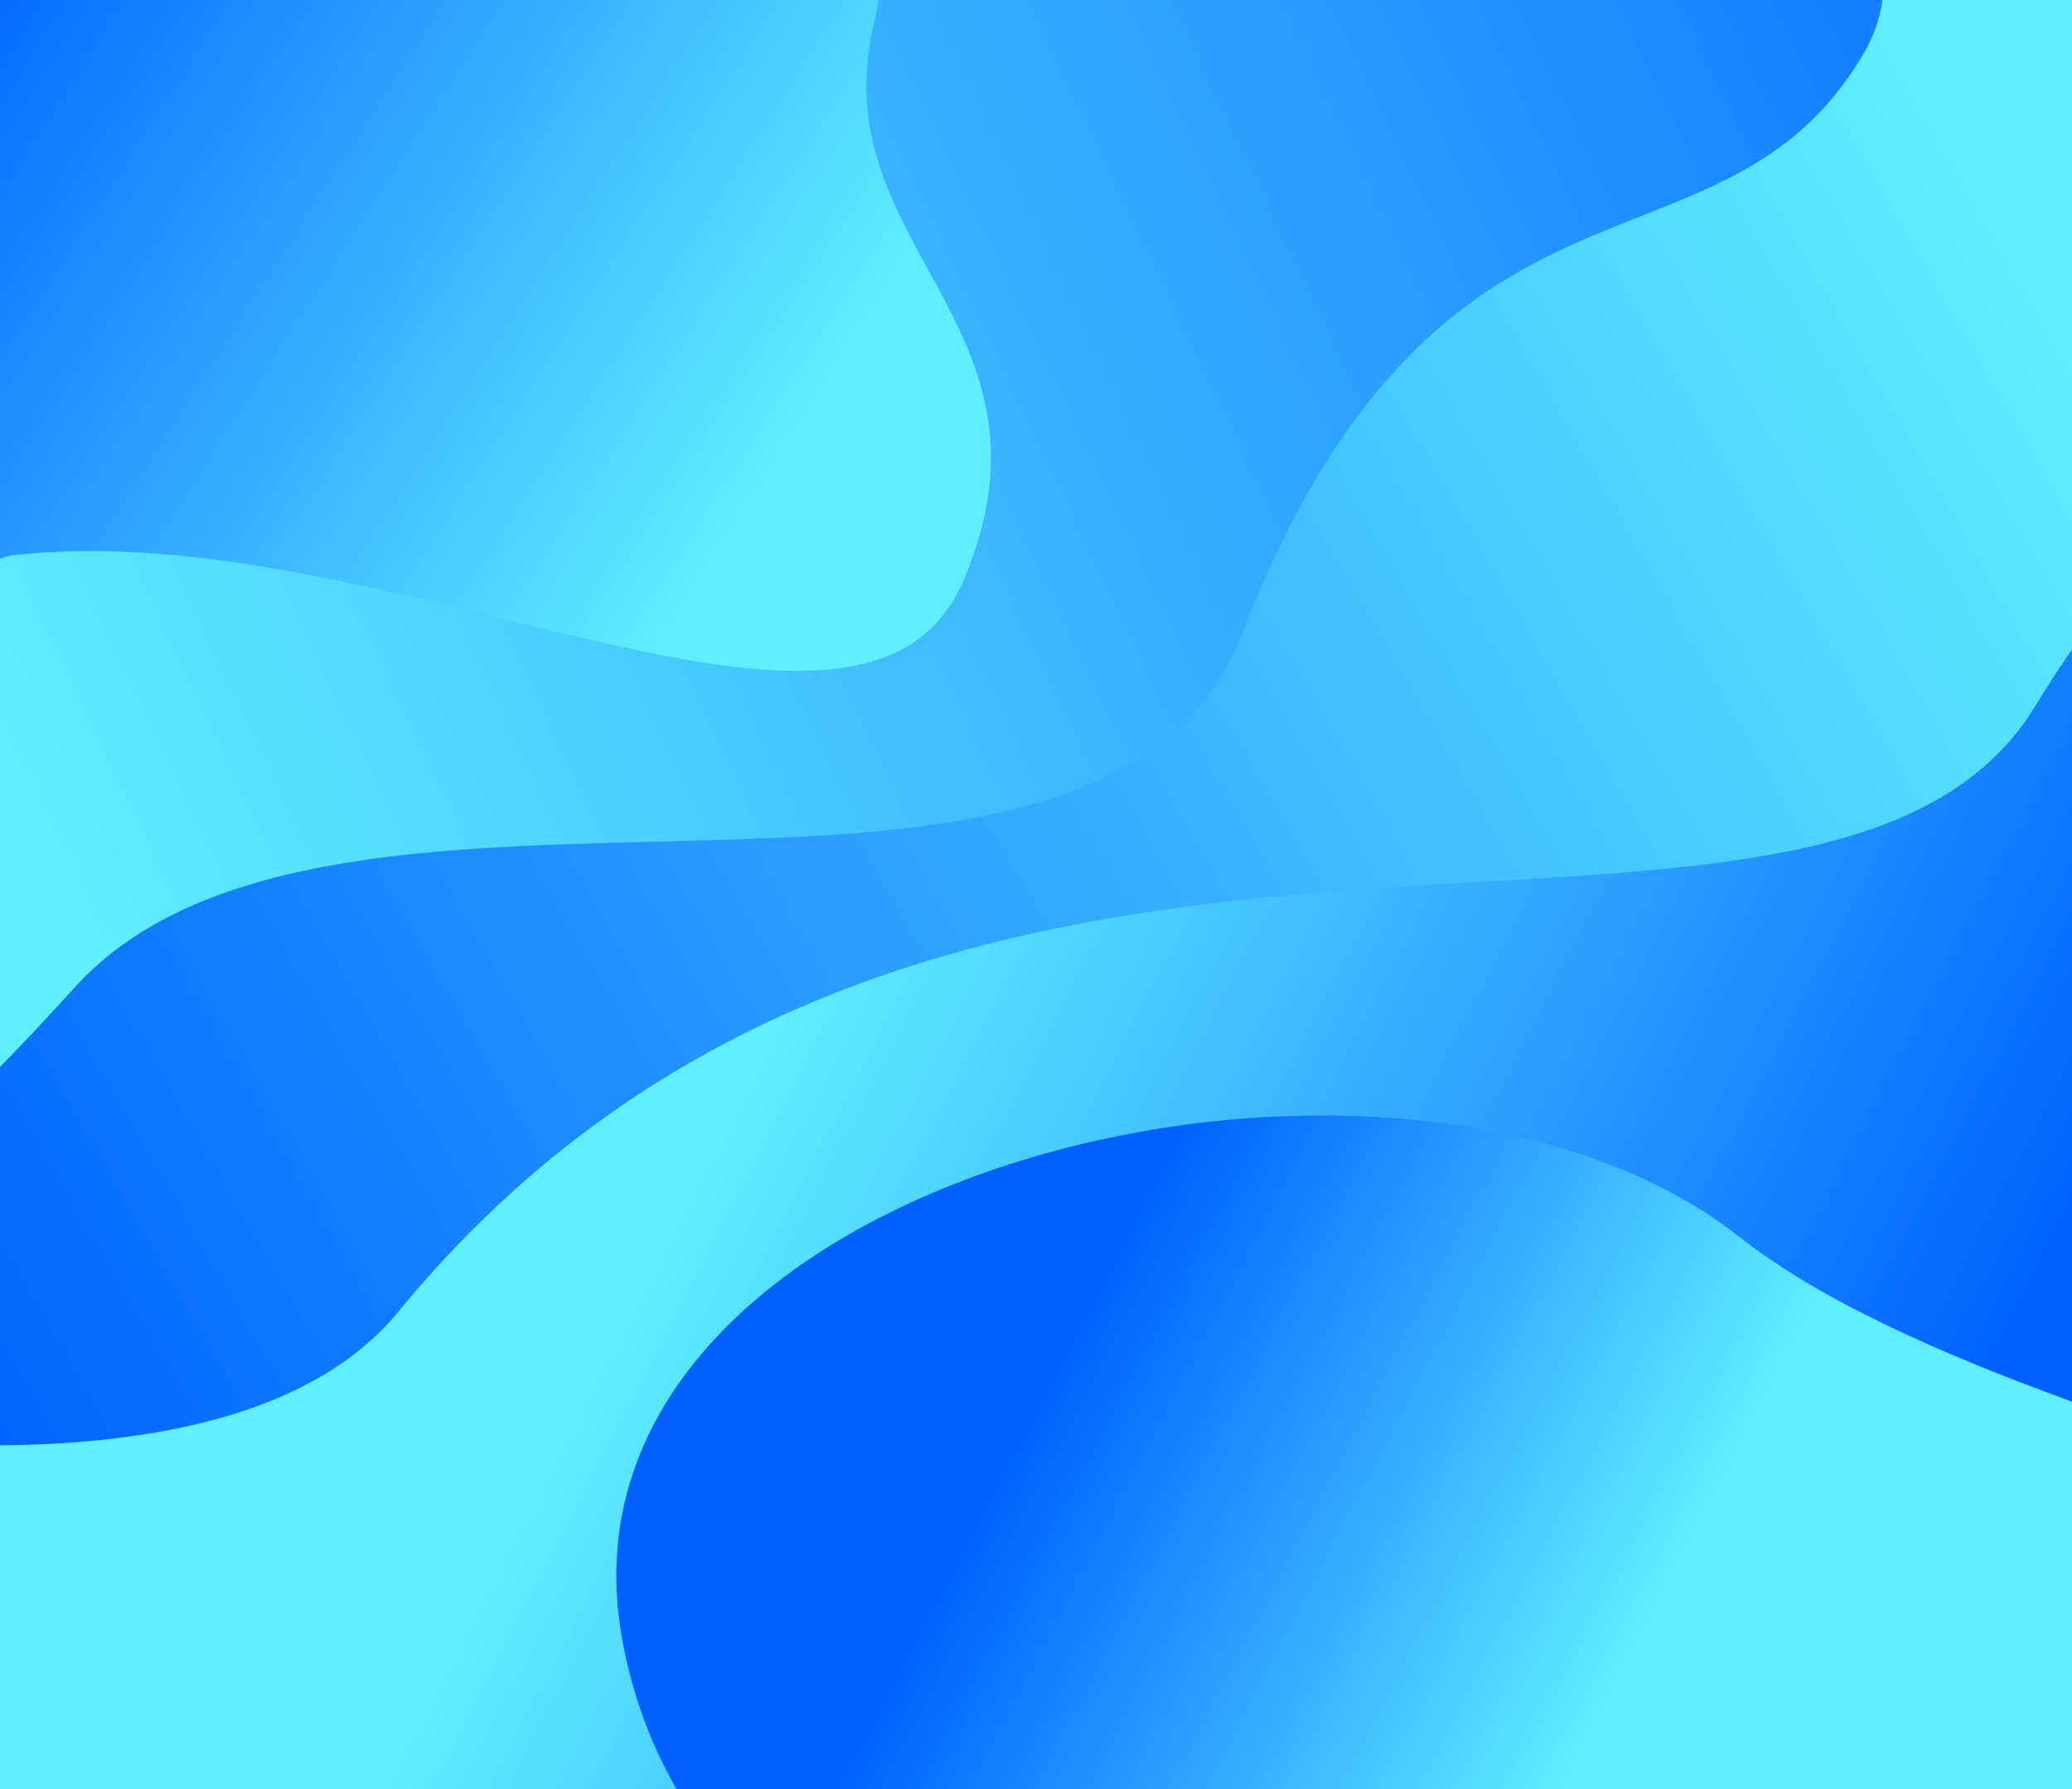
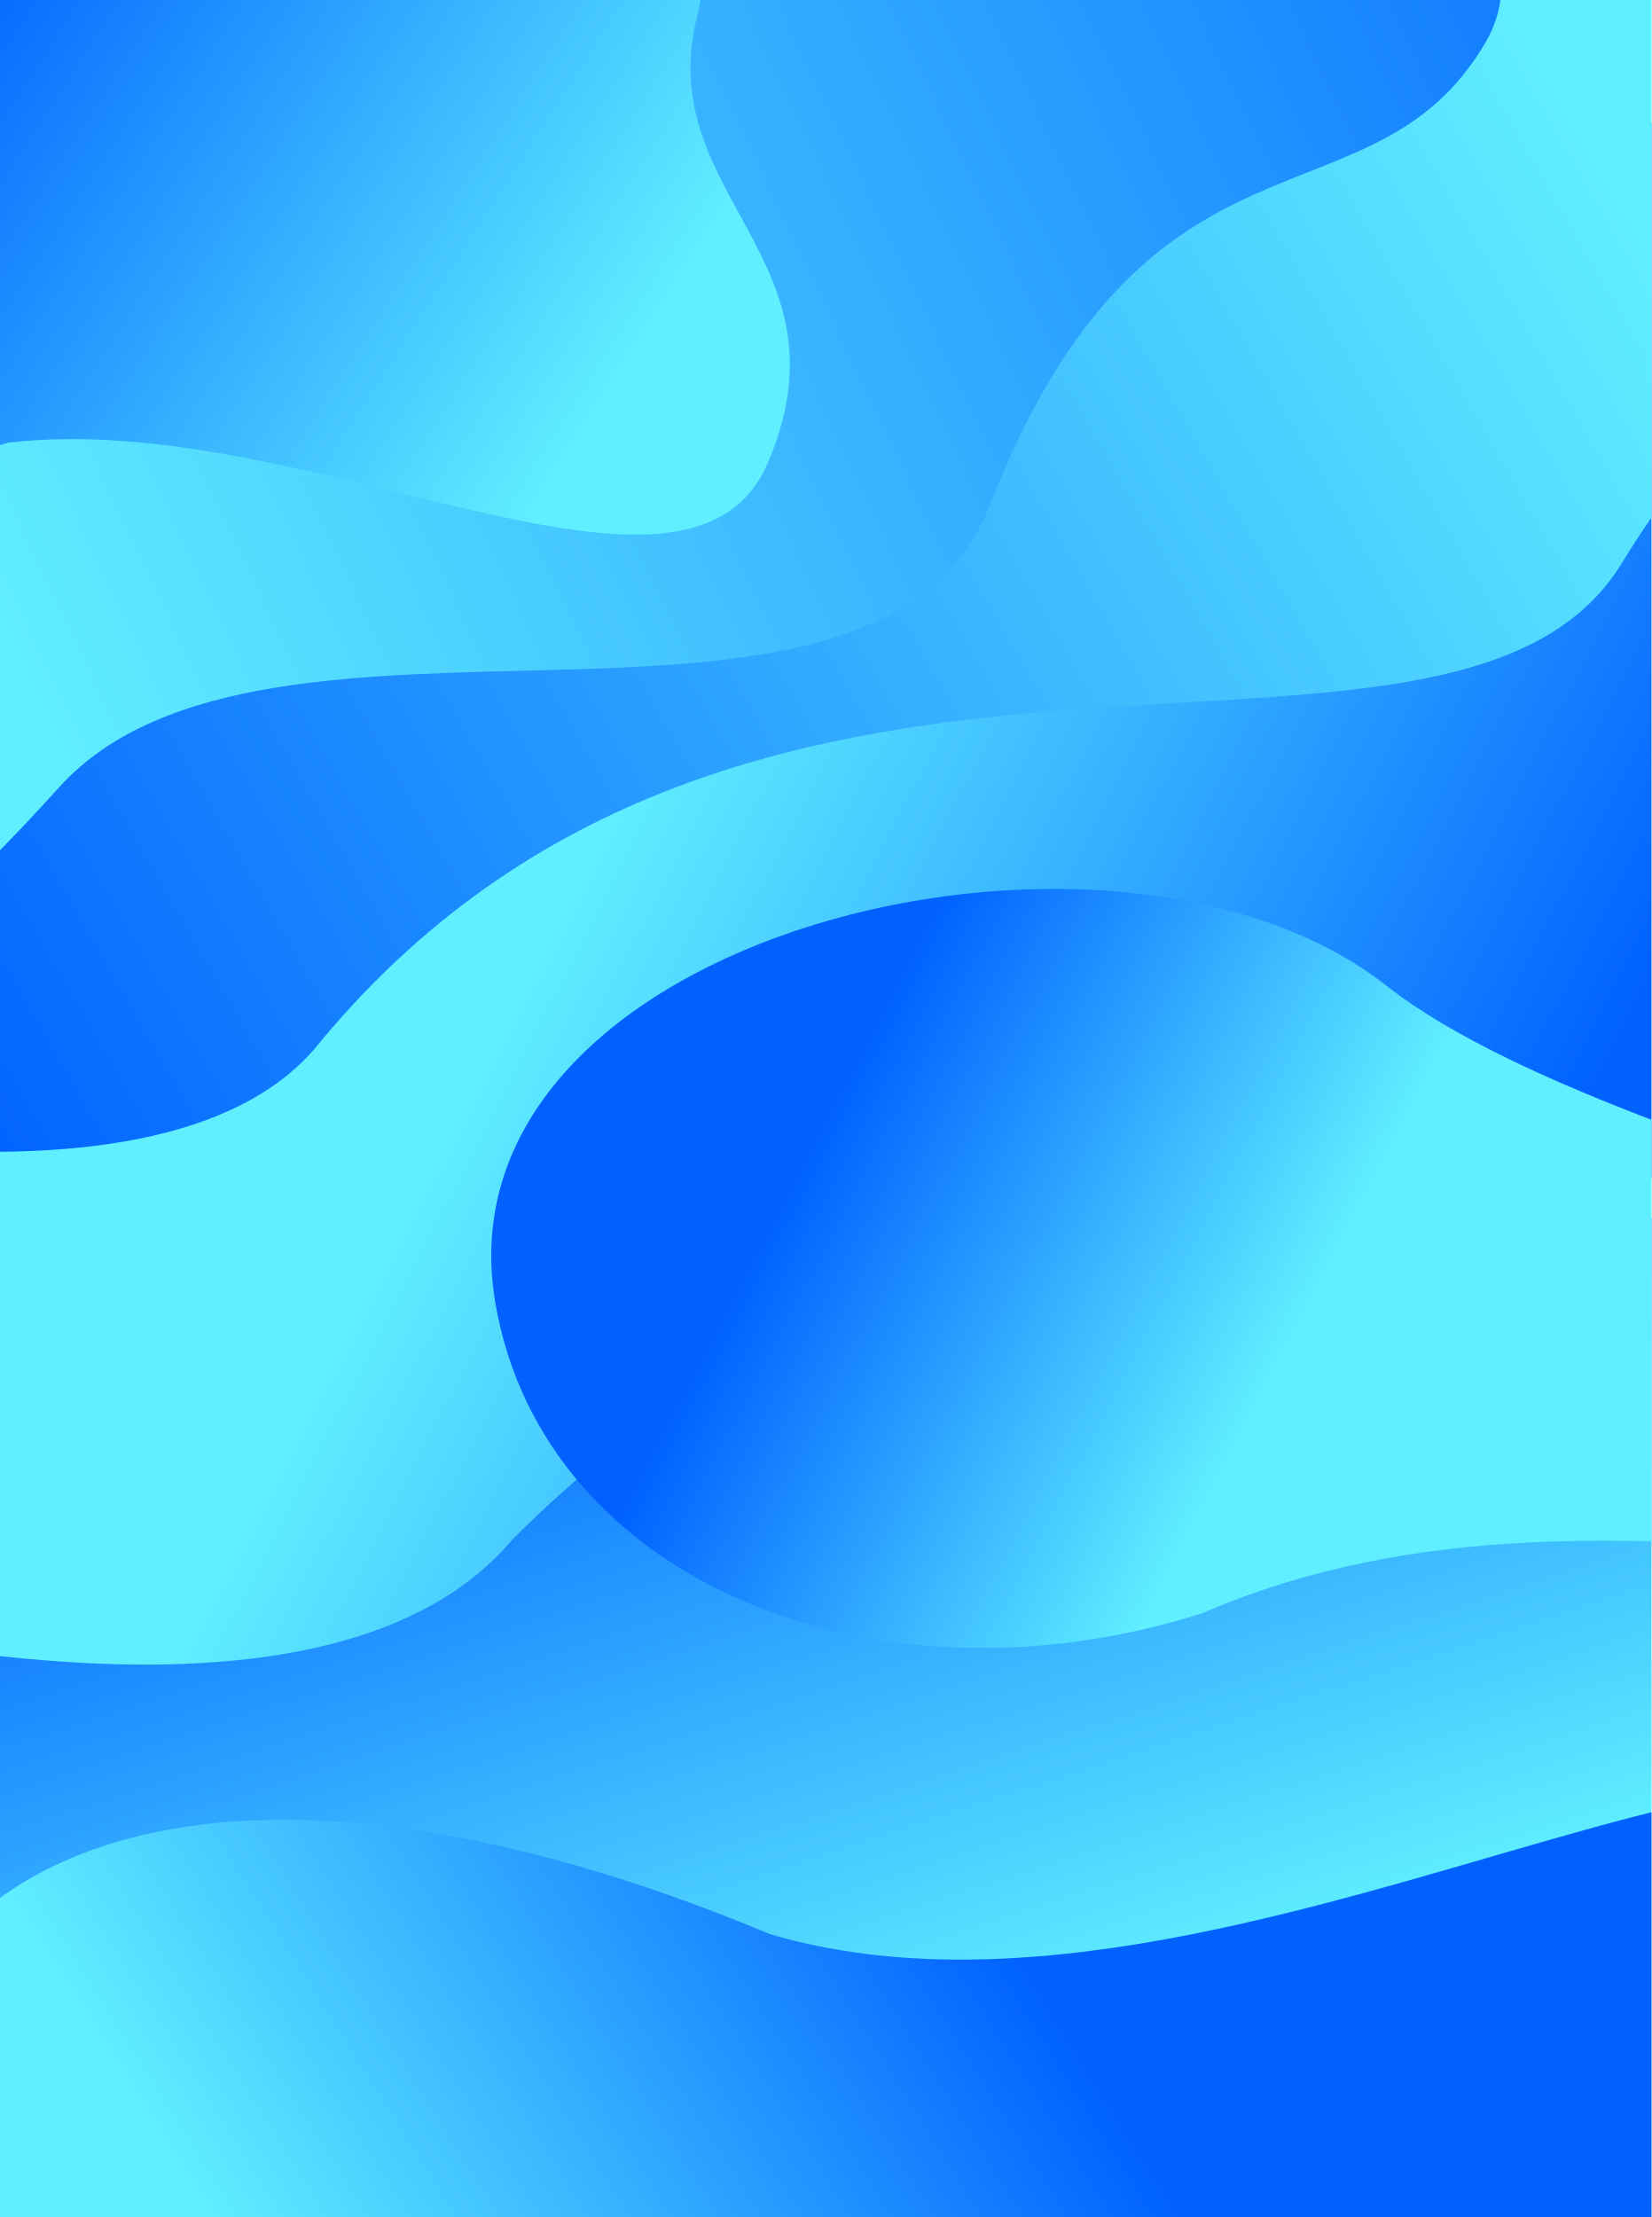
- <svg xmlns="http://www.w3.org/2000/svg" width="1440" height="1243" viewBox="0 0 1440 1243" fill="none">
+ <svg xmlns="http://www.w3.org/2000/svg" width="1440" height="1933" viewBox="0 0 1440 1933" fill="none">
  <g clip-path="url(#clip0_1524_300)">
-     <rect width="1440" height="1243" fill="white" />
-     <path d="M-1256.41 938.576C-1375.91 -235.924 869.587 -345.924 1972.09 358.576C2303.62 570.425 1741.98 613.622 1581.09 925.576C1450.09 1179.58 903.587 883.076 446.587 1342.58C139.587 1706.08 -1244.93 1051.45 -1256.41 938.576Z" fill="url(#paint0_linear_1524_300)" />
-     <path d="M-1423 503.5C-1542.5 -671 703 -781 1805.5 -76.5C2137.03 135.349 1662.5 83 1414.5 490.5C1265.92 734.635 661.5 449.5 280 907.5C21 1240.5 -1411.52 616.37 -1423 503.5Z" fill="url(#paint1_linear_1524_300)" />
-     <path d="M-587.5 132.5C-893.467 -903.775 1513.5 -334 1295 37.5C1195.55 206.582 1001 86.5 862.999 440.5C763.757 695.076 232 486.5 51.5 686.5C-442.686 1234.07 -435 649 -587.5 132.5Z" fill="url(#paint2_linear_1524_300)" />
-     <path d="M-34 -42C11.394 -79.332 679.5 -282 607.5 15.5C569.738 171.531 744.5 225.5 670 402.5C600.362 567.948 269.5 355 7 386C-277.5 476.5 -89.197 3.394 -34 -42Z" fill="url(#paint3_linear_1524_300)" />
-     <path d="M432 1136.5C376.5 815 968.483 670.18 1209 859.5C1433 1035.82 2093.5 1099 2019 1276C1949.36 1441.45 1311 1375.5 1048.5 1406.5C764 1497 473.862 1379 432 1136.5Z" fill="url(#paint4_linear_1524_300)" />
+     <rect width="1440" height="1933" fill="white" />
+     <path d="M2385.86 1516.9C2493.31 2692.56 246.799 2779.54 -848.422 2063.77C-1177.76 1848.54 -615.708 1811.1 -451.629 1500.81C-318.032 1248.17 225.4 1550.26 687.087 1095.46C997.797 735.13 2375.53 1403.92 2385.86 1516.9Z" fill="url(#paint0_linear_1524_300)" />
+     <path d="M-1256.41 938.576C-1375.91 -235.924 869.587 -345.924 1972.09 358.576C2303.62 570.425 1741.98 613.622 1581.09 925.576C1450.09 1179.58 903.587 883.076 446.587 1342.58C139.587 1706.08 -1244.93 1051.45 -1256.41 938.576Z" fill="url(#paint1_linear_1524_300)" />
+     <path d="M-1423 503.5C-1542.5 -671 703 -781 1805.5 -76.5C2137.03 135.349 1662.5 83 1414.5 490.5C1265.92 734.635 661.5 449.5 280 907.5C21 1240.5 -1411.52 616.37 -1423 503.5Z" fill="url(#paint2_linear_1524_300)" />
+     <path d="M-587.5 132.5C-893.467 -903.775 1513.5 -334 1295 37.5C1195.55 206.582 1001 86.5 862.999 440.5C763.757 695.076 232 486.5 51.5 686.5C-442.686 1234.07 -435 649 -587.5 132.5Z" fill="url(#paint3_linear_1524_300)" />
+     <path d="M-34 -42C11.394 -79.332 679.5 -282 607.5 15.5C569.738 171.531 744.5 225.5 670 402.5C600.362 567.948 269.5 355 7 386C-277.5 476.5 -89.197 3.394 -34 -42Z" fill="url(#paint4_linear_1524_300)" />
+     <path d="M432 1136.5C376.5 815 968.483 670.18 1209 859.5C1433 1035.82 2154.08 1139.49 2019 1276C1830 1467 1421 1245.5 1048.5 1406.5C764 1497 473.862 1379 432 1136.5Z" fill="url(#paint5_linear_1524_300)" />
+     <path d="M-105.349 1963.44C-160.849 1641.95 135.5 1462.5 671.651 1686.45C1103.5 1813.5 1705 1337 1743.5 1686.45C1809.48 2285.33 773.651 2202.45 511.151 2233.45C226.651 2323.95 -63.487 2205.95 -105.349 1963.44Z" fill="url(#paint6_linear_1524_300)" />
  </g>
  <defs>
-     <linearGradient id="paint0_linear_1524_300" x1="1350" y1="1028.5" x2="574.436" y2="627.182" gradientUnits="userSpaceOnUse">
+     <linearGradient id="paint0_linear_1524_300" x1="400.5" y1="1120.5" x2="638.595" y2="1851.06" gradientUnits="userSpaceOnUse">
      <stop stop-color="#0061FF" />
      <stop offset="1" stop-color="#60EFFF" />
    </linearGradient>
-     <linearGradient id="paint1_linear_1524_300" x1="-16" y1="1054" x2="1443.15" y2="214.662" gradientUnits="userSpaceOnUse">
+     <linearGradient id="paint1_linear_1524_300" x1="1350" y1="1028.5" x2="574.436" y2="627.182" gradientUnits="userSpaceOnUse">
      <stop stop-color="#0061FF" />
      <stop offset="1" stop-color="#60EFFF" />
    </linearGradient>
-     <linearGradient id="paint2_linear_1524_300" x1="1623.5" y1="-187.5" x2="10.741" y2="580.689" gradientUnits="userSpaceOnUse">
+     <linearGradient id="paint2_linear_1524_300" x1="-16" y1="1054" x2="1443.15" y2="214.662" gradientUnits="userSpaceOnUse">
      <stop stop-color="#0061FF" />
      <stop offset="1" stop-color="#60EFFF" />
    </linearGradient>
-     <linearGradient id="paint3_linear_1524_300" x1="-47.5" y1="-25.5" x2="532" y2="347" gradientUnits="userSpaceOnUse">
+     <linearGradient id="paint3_linear_1524_300" x1="1623.5" y1="-187.5" x2="10.741" y2="580.689" gradientUnits="userSpaceOnUse">
      <stop stop-color="#0061FF" />
      <stop offset="1" stop-color="#60EFFF" />
    </linearGradient>
-     <linearGradient id="paint4_linear_1524_300" x1="692.266" y1="1026.56" x2="1093.27" y2="1236.06" gradientUnits="userSpaceOnUse">
+     <linearGradient id="paint4_linear_1524_300" x1="-47.5" y1="-25.5" x2="532" y2="347" gradientUnits="userSpaceOnUse">
+       <stop stop-color="#0061FF" />
+       <stop offset="1" stop-color="#60EFFF" />
+     </linearGradient>
+     <linearGradient id="paint5_linear_1524_300" x1="692.266" y1="1026.56" x2="1093.27" y2="1236.06" gradientUnits="userSpaceOnUse">
+       <stop stop-color="#0061FF" />
+       <stop offset="1" stop-color="#60EFFF" />
+     </linearGradient>
+     <linearGradient id="paint6_linear_1524_300" x1="920.5" y1="1756" x2="309" y2="2141" gradientUnits="userSpaceOnUse">
      <stop stop-color="#0061FF" />
      <stop offset="1" stop-color="#60EFFF" />
    </linearGradient>
    <clipPath id="clip0_1524_300">
-       <rect width="1440" height="1243" fill="white" />
+       <rect width="1440" height="1933" fill="white" />
    </clipPath>
  </defs>
</svg>
